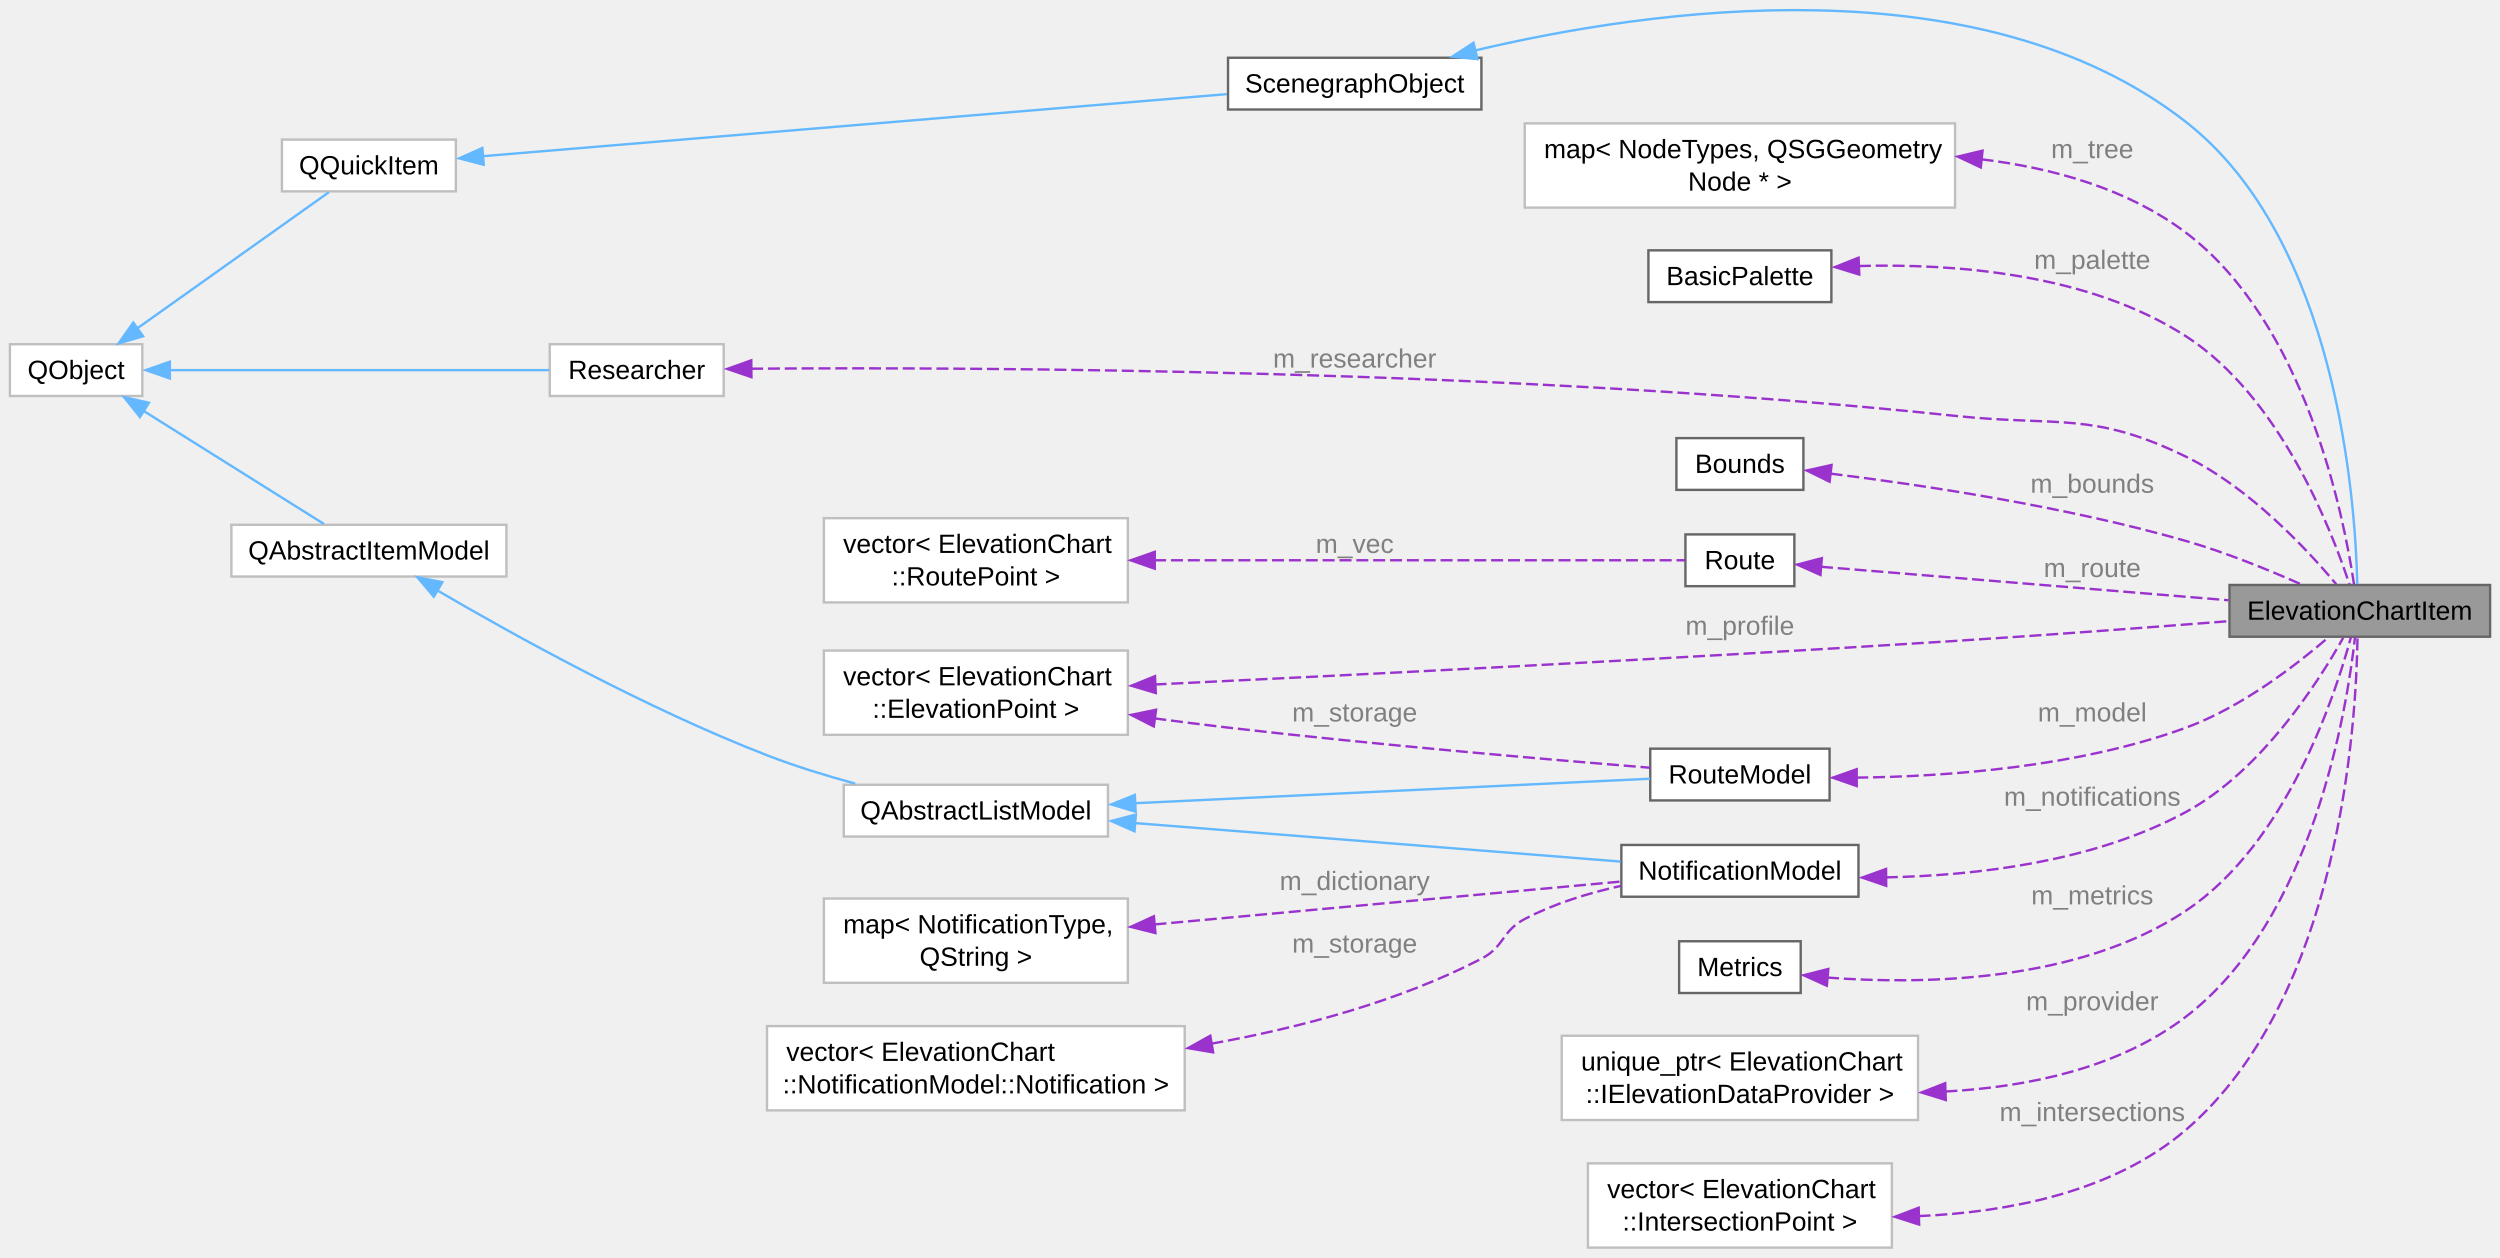
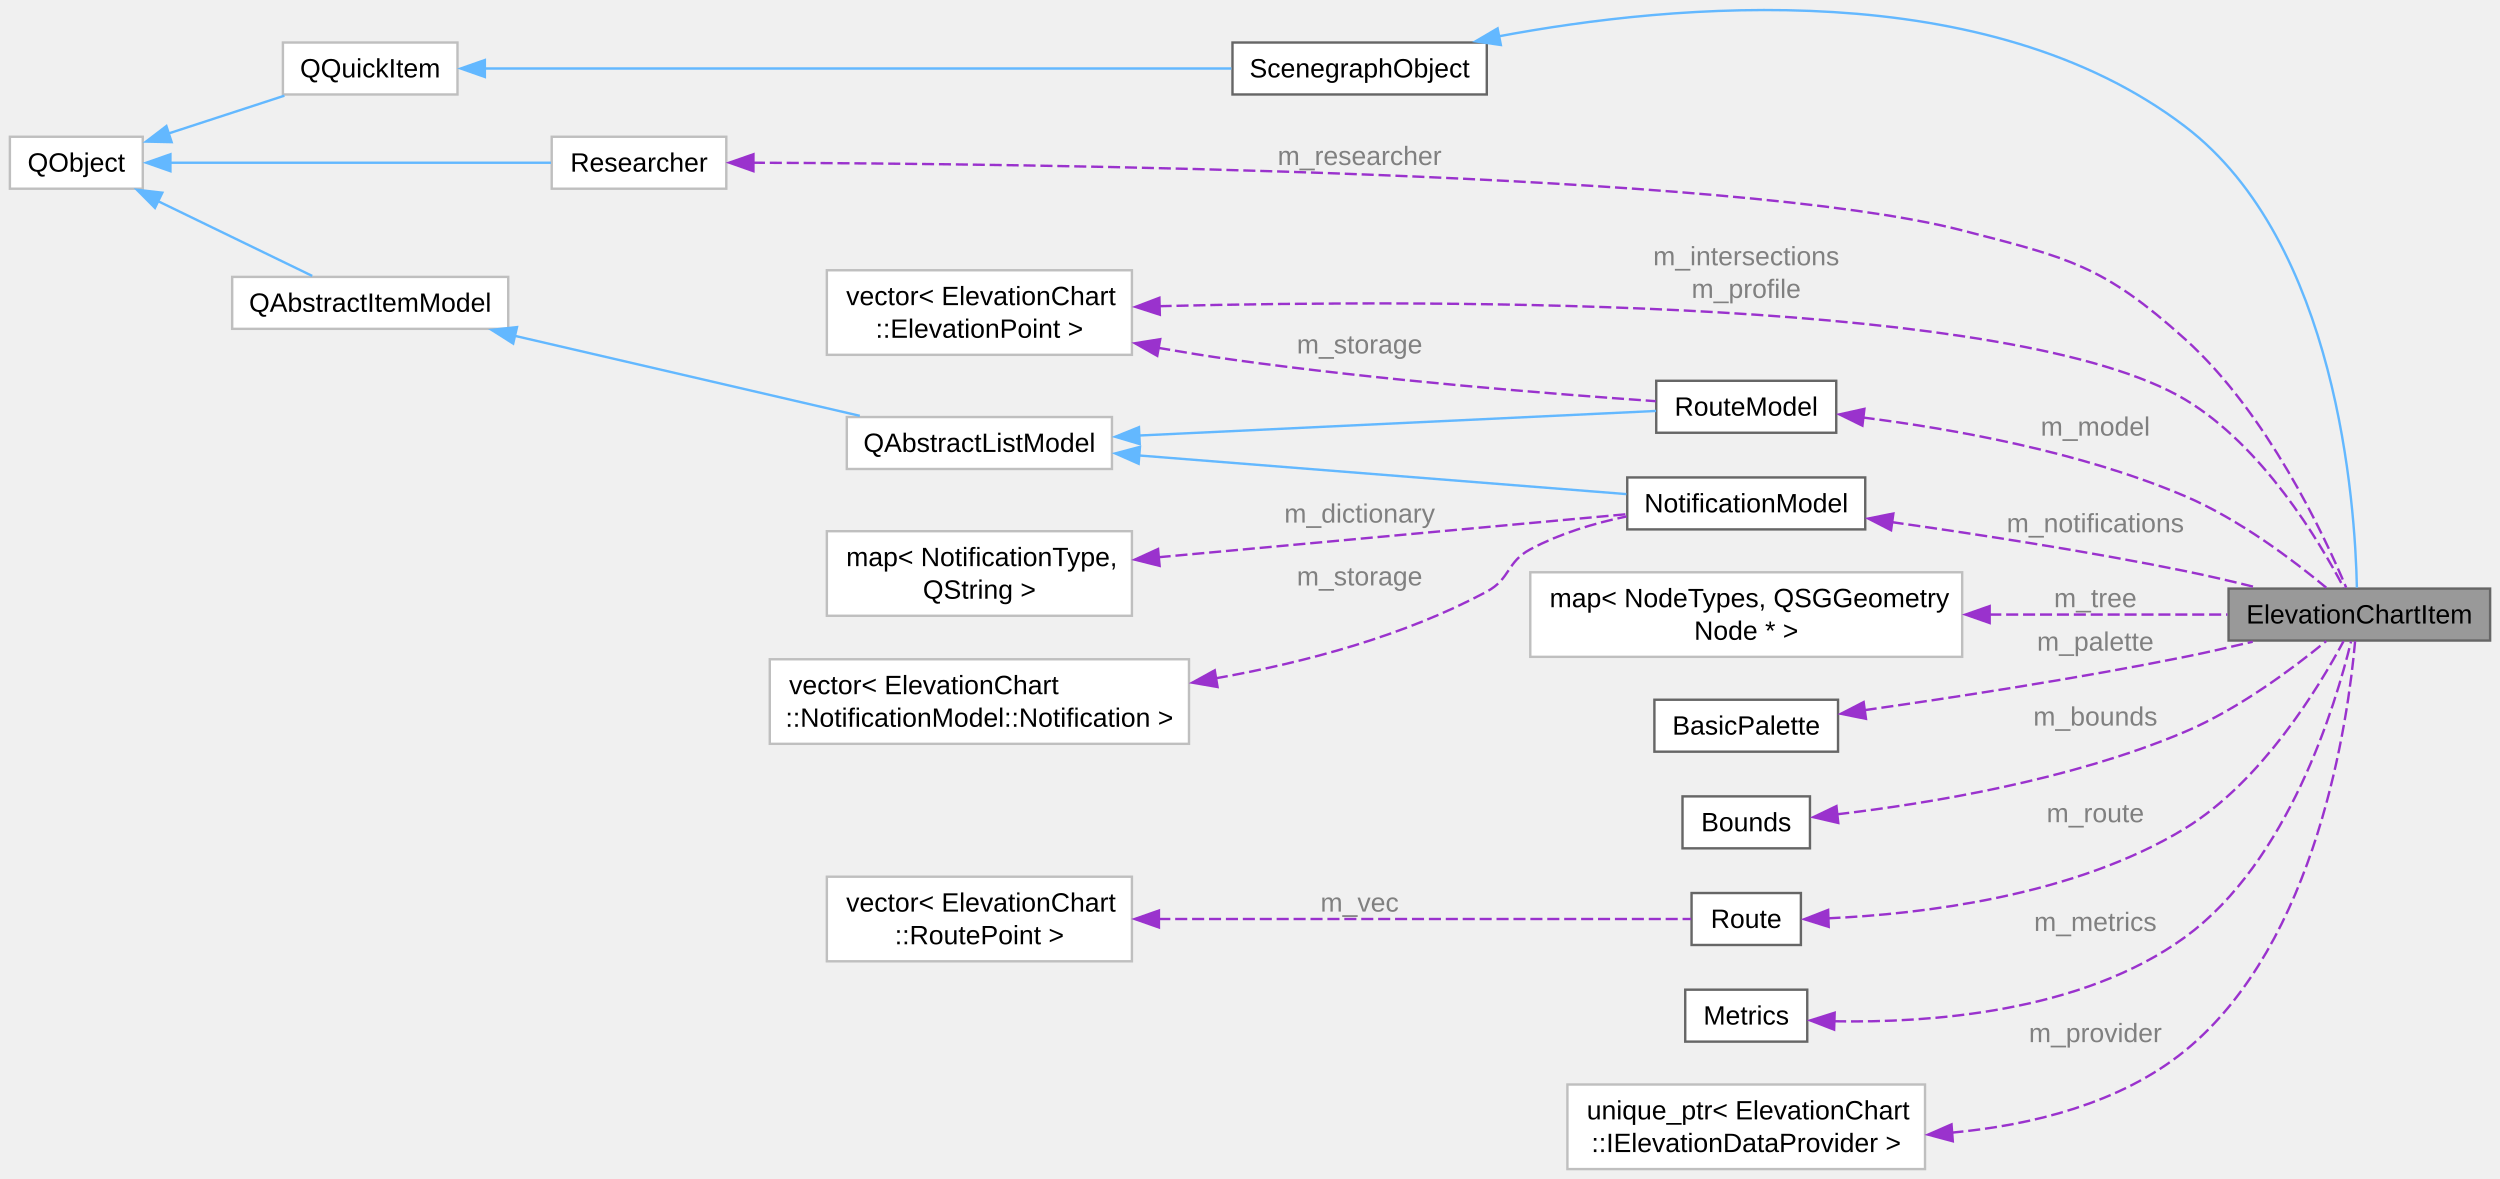
- <svg xmlns="http://www.w3.org/2000/svg" xmlns:xlink="http://www.w3.org/1999/xlink" width="1038pt" height="522pt" viewBox="0.00 0.00 1038.25 522.24">
-   <g id="graph0" class="graph" transform="scale(1 1) rotate(0) translate(4 518.24)">
+ <svg xmlns="http://www.w3.org/2000/svg" xmlns:xlink="http://www.w3.org/1999/xlink" width="1035pt" height="488pt" viewBox="0.00 0.00 1034.50 487.85">
+   <g id="graph0" class="graph" transform="scale(1 1) rotate(0) translate(4 483.85)">
    <g id="Node000001" class="node">
      <g id="a_Node000001">
        <a xlink:title="Основной класс библиотеки.">
-           <polygon fill="#999999" stroke="#666666" points="1030.25,-275.25 922,-275.25 922,-253.75 1030.25,-253.75 1030.25,-275.25" />
-           <text text-anchor="middle" x="976.12" y="-260.8" font-family="Arial" font-size="11.00">ElevationChartItem</text>
+           <polygon fill="#999999" stroke="#666666" points="1026.5,-240.25 918.25,-240.25 918.25,-218.75 1026.5,-218.75 1026.5,-240.25" />
+           <text text-anchor="middle" x="972.38" y="-225.8" font-family="Arial" font-size="11.00">ElevationChartItem</text>
        </a>
      </g>
    </g>
    <g id="Node000002" class="node">
      <g id="a_Node000002">
        <a xlink:href="../../da/d9a/classLPVL_1_1ScenegraphObject.html" target="_top" xlink:title="Базовый класс для объектов Qt Quick Scenegraph.">
-           <polygon fill="white" stroke="#666666" points="611.25,-494.25 506,-494.25 506,-472.75 611.25,-472.75 611.25,-494.25" />
-           <text text-anchor="middle" x="558.62" y="-479.8" font-family="Arial" font-size="11.00">ScenegraphObject</text>
+           <polygon fill="white" stroke="#666666" points="611.25,-466.25 506,-466.25 506,-444.75 611.25,-444.75 611.25,-466.25" />
+           <text text-anchor="middle" x="558.62" y="-451.8" font-family="Arial" font-size="11.00">ScenegraphObject</text>
        </a>
      </g>
    </g>
    <g id="edge1_Node000001_Node000002" class="edge">
      <g id="a_edge1_Node000001_Node000002">
        <a xlink:title=" ">
-           <path fill="none" stroke="#63b8ff" d="M608.32,-497.2C680.98,-514.47 818.39,-534.44 904,-467.5 966.66,-418.5 974.29,-310.51 975.08,-275.61" />
-           <polygon fill="#63b8ff" stroke="#63b8ff" points="609.63,-493.68 599.08,-494.69 607.96,-500.47 609.63,-493.68" />
+           <path fill="none" stroke="#63b8ff" d="M616,-468.78C689.36,-482.56 817.9,-494.27 900.25,-431.5 963.23,-383.49 970.65,-275.53 971.36,-240.62" />
+           <polygon fill="#63b8ff" stroke="#63b8ff" points="617.07,-465.23 606.58,-466.74 615.72,-472.1 617.07,-465.23" />
        </a>
      </g>
    </g>
    <g id="Node000003" class="node">
      <g id="a_Node000003">
        <a xlink:title=" ">
-           <polygon fill="white" stroke="#bfbfbf" points="185.25,-460.25 113,-460.25 113,-438.75 185.25,-438.75 185.25,-460.25" />
-           <text text-anchor="middle" x="149.12" y="-445.8" font-family="Arial" font-size="11.00">QQuickItem</text>
+           <polygon fill="white" stroke="#bfbfbf" points="185.25,-466.25 113,-466.25 113,-444.75 185.25,-444.75 185.25,-466.25" />
+           <text text-anchor="middle" x="149.12" y="-451.8" font-family="Arial" font-size="11.00">QQuickItem</text>
        </a>
      </g>
    </g>
    <g id="edge2_Node000002_Node000003" class="edge">
      <g id="a_edge2_Node000002_Node000003">
        <a xlink:title=" ">
-           <path fill="none" stroke="#63b8ff" d="M196.29,-453.35C272.79,-459.73 425.32,-472.46 505.54,-479.15" />
-           <polygon fill="#63b8ff" stroke="#63b8ff" points="196.83,-449.8 186.58,-452.46 196.25,-456.78 196.83,-449.8" />
+           <path fill="none" stroke="#63b8ff" d="M196.29,-455.5C272.79,-455.5 425.32,-455.5 505.54,-455.5" />
+           <polygon fill="#63b8ff" stroke="#63b8ff" points="196.58,-452 186.58,-455.5 196.58,-459 196.58,-452" />
        </a>
      </g>
    </g>
    <g id="Node000004" class="node">
      <g id="a_Node000004">
        <a xlink:title=" ">
-           <polygon fill="white" stroke="#bfbfbf" points="55,-375.25 0,-375.25 0,-353.75 55,-353.75 55,-375.25" />
-           <text text-anchor="middle" x="27.5" y="-360.8" font-family="Arial" font-size="11.00">QObject</text>
+           <polygon fill="white" stroke="#bfbfbf" points="55,-427.25 0,-427.25 0,-405.75 55,-405.75 55,-427.25" />
+           <text text-anchor="middle" x="27.5" y="-412.8" font-family="Arial" font-size="11.00">QObject</text>
        </a>
      </g>
    </g>
    <g id="edge3_Node000003_Node000004" class="edge">
      <g id="a_edge3_Node000003_Node000004">
        <a xlink:title=" ">
-           <path fill="none" stroke="#63b8ff" d="M52.94,-381.87C76.75,-398.79 112.24,-424 132.48,-438.39" />
-           <polygon fill="#63b8ff" stroke="#63b8ff" points="55.32,-378.55 45.14,-375.61 51.26,-384.26 55.32,-378.55" />
+           <path fill="none" stroke="#63b8ff" d="M65.53,-428.57C80.87,-433.57 98.57,-439.34 113.63,-444.26" />
+           <polygon fill="#63b8ff" stroke="#63b8ff" points="66.94,-425.02 56.35,-425.25 64.77,-431.68 66.94,-425.02" />
        </a>
      </g>
    </g>
    <g id="Node000007" class="node">
      <g id="a_Node000007">
        <a xlink:href="../../df/d15/classElevationChart_1_1Researcher.html" target="_top" xlink:title=" ">
-           <polygon fill="white" stroke="#bfbfbf" points="296.5,-375.25 224.25,-375.25 224.25,-353.75 296.5,-353.75 296.5,-375.25" />
-           <text text-anchor="middle" x="260.38" y="-360.8" font-family="Arial" font-size="11.00">Researcher</text>
+           <polygon fill="white" stroke="#bfbfbf" points="296.5,-427.25 224.25,-427.25 224.25,-405.75 296.5,-405.75 296.5,-427.25" />
+           <text text-anchor="middle" x="260.38" y="-412.8" font-family="Arial" font-size="11.00">Researcher</text>
        </a>
      </g>
    </g>
    <g id="edge7_Node000007_Node000004" class="edge">
      <g id="a_edge7_Node000007_Node000004">
        <a xlink:title=" ">
-           <path fill="none" stroke="#63b8ff" d="M66.17,-364.5C109.84,-364.5 181.26,-364.5 223.95,-364.5" />
-           <polygon fill="#63b8ff" stroke="#63b8ff" points="66.44,-361 56.44,-364.5 66.44,-368 66.44,-361" />
+           <path fill="none" stroke="#63b8ff" d="M66.17,-416.5C109.84,-416.5 181.26,-416.5 223.95,-416.5" />
+           <polygon fill="#63b8ff" stroke="#63b8ff" points="66.44,-413 56.44,-416.5 66.44,-420 66.44,-413" />
        </a>
      </g>
    </g>
    <g id="Node000013" class="node">
      <g id="a_Node000013">
        <a xlink:title=" ">
-           <polygon fill="white" stroke="#bfbfbf" points="206.25,-300.25 92,-300.25 92,-278.75 206.25,-278.75 206.25,-300.25" />
-           <text text-anchor="middle" x="149.12" y="-285.8" font-family="Arial" font-size="11.00">QAbstractItemModel</text>
+           <polygon fill="white" stroke="#bfbfbf" points="206.25,-369.25 92,-369.25 92,-347.75 206.25,-347.75 206.25,-369.25" />
+           <text text-anchor="middle" x="149.12" y="-354.8" font-family="Arial" font-size="11.00">QAbstractItemModel</text>
        </a>
      </g>
    </g>
    <g id="edge14_Node000013_Node000004" class="edge">
      <g id="a_edge14_Node000013_Node000004">
        <a xlink:title=" ">
-           <path fill="none" stroke="#63b8ff" d="M55.61,-347.5C78.55,-333.12 110.75,-312.93 130.48,-300.56" />
-           <polygon fill="#63b8ff" stroke="#63b8ff" points="54.02,-344.99 47.41,-353.27 57.74,-350.93 54.02,-344.99" />
+           <path fill="none" stroke="#63b8ff" d="M61.32,-400.59C81.56,-390.77 107.03,-378.43 125.13,-369.65" />
+           <polygon fill="#63b8ff" stroke="#63b8ff" points="60.04,-397.8 52.56,-405.32 63.09,-404.1 60.04,-397.8" />
        </a>
      </g>
    </g>
    <g id="Node000005" class="node">
      <g id="a_Node000005">
        <a xlink:title=" ">
-           <polygon fill="white" stroke="#bfbfbf" points="808,-467 629.25,-467 629.25,-432 808,-432 808,-467" />
-           <text text-anchor="start" x="637.25" y="-452.55" font-family="Arial" font-size="11.00">map&lt; NodeTypes, QSGGeometry</text>
-           <text text-anchor="middle" x="718.62" y="-439.05" font-family="Arial" font-size="11.00">Node * &gt;</text>
+           <polygon fill="white" stroke="#bfbfbf" points="808,-247 629.25,-247 629.25,-212 808,-212 808,-247" />
+           <text text-anchor="start" x="637.25" y="-232.55" font-family="Arial" font-size="11.00">map&lt; NodeTypes, QSGGeometry</text>
+           <text text-anchor="middle" x="718.62" y="-219.05" font-family="Arial" font-size="11.00">Node * &gt;</text>
        </a>
      </g>
    </g>
    <g id="edge4_Node000001_Node000005" class="edge">
      <g id="a_edge4_Node000001_Node000005">
        <a xlink:title=" ">
-           <path fill="none" stroke="#9a32cd" stroke-dasharray="5,2" d="M818.99,-452.07C848.76,-448.44 879.86,-439.78 904,-421.5 953.38,-384.11 969.41,-304.54 973.73,-275.44" />
-           <polygon fill="#9a32cd" stroke="#9a32cd" points="818.69,-448.68 809.1,-453.19 819.41,-455.65 818.69,-448.68" />
-         </a>
-       </g>
-       <text text-anchor="middle" x="865" y="-452.55" font-family="Arial" font-size="11.00" fill="grey"> m_tree</text>
+           <path fill="none" stroke="#9a32cd" stroke-dasharray="5,2" d="M819.2,-229.5C852.84,-229.5 889.11,-229.5 917.8,-229.5" />
+           <polygon fill="#9a32cd" stroke="#9a32cd" points="819.38,-226 809.38,-229.5 819.38,-233 819.38,-226" />
+         </a>
+       </g>
+       <text text-anchor="middle" x="863.12" y="-232.55" font-family="Arial" font-size="11.00" fill="grey"> m_tree</text>
    </g>
    <g id="Node000006" class="node">
      <g id="a_Node000006">
        <a xlink:href="../../d4/dae/classLPVL_1_1BasicPalette.html" target="_top" xlink:title="Простейшая палитра цветов.">
-           <polygon fill="white" stroke="#666666" points="756.62,-414.25 680.62,-414.25 680.62,-392.75 756.62,-392.75 756.62,-414.25" />
-           <text text-anchor="middle" x="718.62" y="-399.8" font-family="Arial" font-size="11.00">BasicPalette</text>
+           <polygon fill="white" stroke="#666666" points="756.62,-194.25 680.62,-194.25 680.62,-172.75 756.62,-172.75 756.62,-194.25" />
+           <text text-anchor="middle" x="718.62" y="-179.8" font-family="Arial" font-size="11.00">BasicPalette</text>
        </a>
      </g>
    </g>
    <g id="edge5_Node000001_Node000006" class="edge">
      <g id="a_edge5_Node000001_Node000006">
        <a xlink:title=" ">
-           <path fill="none" stroke="#9a32cd" stroke-dasharray="5,2" d="M768.04,-407.74C807.65,-408.82 863.54,-404.65 904,-378.5 942.79,-353.42 964.12,-298.94 971.8,-275.54" />
-           <polygon fill="#9a32cd" stroke="#9a32cd" points="768.21,-404.2 758.07,-407.3 767.92,-411.2 768.21,-404.2" />
-         </a>
-       </g>
-       <text text-anchor="middle" x="865" y="-406.55" font-family="Arial" font-size="11.00" fill="grey"> m_palette</text>
+           <path fill="none" stroke="#9a32cd" stroke-dasharray="5,2" d="M767.63,-189.94C804.14,-195.12 855.55,-202.99 900.25,-212 909.35,-213.83 919.04,-216.05 928.25,-218.27" />
+           <polygon fill="#9a32cd" stroke="#9a32cd" points="768.19,-186.35 757.8,-188.43 767.22,-193.28 768.19,-186.35" />
+         </a>
+       </g>
+       <text text-anchor="middle" x="863.12" y="-214.55" font-family="Arial" font-size="11.00" fill="grey"> m_palette</text>
    </g>
    <g id="edge6_Node000001_Node000007" class="edge">
      <g id="a_edge6_Node000001_Node000007">
        <a xlink:title=" ">
-           <path fill="none" stroke="#9a32cd" stroke-dasharray="5,2" d="M307.87,-365.08C402.38,-365.78 623.56,-364.94 808,-345.5 851.09,-340.96 865.06,-347.5 904,-328.5 930.27,-315.68 954.04,-290.24 966.33,-275.59" />
-           <polygon fill="#9a32cd" stroke="#9a32cd" points="308.02,-361.57 297.99,-364.99 307.96,-368.57 308.02,-361.57" />
-         </a>
-       </g>
-       <text text-anchor="middle" x="558.62" y="-365.55" font-family="Arial" font-size="11.00" fill="grey"> m_researcher</text>
+           <path fill="none" stroke="#9a32cd" stroke-dasharray="5,2" d="M307.51,-416.5C421.5,-416.13 713.95,-412.77 808,-388.5 852.17,-377.1 866.36,-374.04 900.25,-343.5 934.04,-313.05 957.62,-262.84 966.94,-240.65" />
+           <polygon fill="#9a32cd" stroke="#9a32cd" points="307.73,-413.01 297.74,-416.53 307.74,-420.01 307.73,-413.01" />
+         </a>
+       </g>
+       <text text-anchor="middle" x="558.62" y="-415.55" font-family="Arial" font-size="11.00" fill="grey"> m_researcher</text>
    </g>
    <g id="Node000008" class="node">
      <g id="a_Node000008">
        <a xlink:href="../../d6/d1e/classElevationChart_1_1Bounds.html" target="_top" xlink:title="Класс-гаджет, хранящий предельные значения осей X и Y.">
-           <polygon fill="white" stroke="#666666" points="745,-336.25 692.25,-336.25 692.25,-314.75 745,-314.75 745,-336.25" />
-           <text text-anchor="middle" x="718.62" y="-321.8" font-family="Arial" font-size="11.00">Bounds</text>
+           <polygon fill="white" stroke="#666666" points="745,-154.25 692.25,-154.25 692.25,-132.75 745,-132.75 745,-154.25" />
+           <text text-anchor="middle" x="718.62" y="-139.8" font-family="Arial" font-size="11.00">Bounds</text>
        </a>
      </g>
    </g>
    <g id="edge8_Node000001_Node000008" class="edge">
      <g id="a_edge8_Node000001_Node000008">
        <a xlink:title=" ">
-           <path fill="none" stroke="#9a32cd" stroke-dasharray="5,2" d="M756.28,-321.5C793.87,-316.85 853.77,-307.92 904,-293.5 920.28,-288.83 937.91,-281.65 951.55,-275.61" />
-           <polygon fill="#9a32cd" stroke="#9a32cd" points="755.88,-318.14 746.37,-322.81 756.71,-325.09 755.88,-318.14" />
-         </a>
-       </g>
-       <text text-anchor="middle" x="865" y="-313.55" font-family="Arial" font-size="11.00" fill="grey"> m_bounds</text>
+           <path fill="none" stroke="#9a32cd" stroke-dasharray="5,2" d="M756.28,-146.84C793.69,-151.23 852.83,-160.86 900.25,-181 922.54,-190.46 945.1,-207.37 958.66,-218.51" />
+           <polygon fill="#9a32cd" stroke="#9a32cd" points="756.72,-143.26 746.4,-145.65 755.96,-150.22 756.72,-143.26" />
+         </a>
+       </g>
+       <text text-anchor="middle" x="863.12" y="-183.55" font-family="Arial" font-size="11.00" fill="grey"> m_bounds</text>
    </g>
    <g id="Node000009" class="node">
      <g id="a_Node000009">
        <a xlink:href="../../de/d39/classElevationChart_1_1Route.html" target="_top" xlink:title="Набор последовательных точек на карте.">
-           <polygon fill="white" stroke="#666666" points="741.25,-296.25 696,-296.25 696,-274.75 741.25,-274.75 741.25,-296.25" />
-           <text text-anchor="middle" x="718.62" y="-281.8" font-family="Arial" font-size="11.00">Route</text>
+           <polygon fill="white" stroke="#666666" points="741.25,-114.25 696,-114.25 696,-92.75 741.25,-92.75 741.25,-114.25" />
+           <text text-anchor="middle" x="718.62" y="-99.8" font-family="Arial" font-size="11.00">Route</text>
        </a>
      </g>
    </g>
    <g id="edge9_Node000001_Node000009" class="edge">
      <g id="a_edge9_Node000001_Node000009">
        <a xlink:title=" ">
-           <path fill="none" stroke="#9a32cd" stroke-dasharray="5,2" d="M752.29,-282.81C795.03,-279.3 870.46,-273.1 921.6,-268.9" />
-           <polygon fill="#9a32cd" stroke="#9a32cd" points="752.09,-279.4 742.41,-283.71 752.66,-286.38 752.09,-279.4" />
-         </a>
-       </g>
-       <text text-anchor="middle" x="865" y="-278.55" font-family="Arial" font-size="11.00" fill="grey"> m_route</text>
+           <path fill="none" stroke="#9a32cd" stroke-dasharray="5,2" d="M752.64,-103.79C790.83,-105.53 854.33,-112.89 900.25,-141 932.03,-160.45 955.65,-199.42 965.84,-218.48" />
+           <polygon fill="#9a32cd" stroke="#9a32cd" points="752.76,-100.25 742.65,-103.41 752.52,-107.25 752.76,-100.25" />
+         </a>
+       </g>
+       <text text-anchor="middle" x="863.12" y="-143.55" font-family="Arial" font-size="11.00" fill="grey"> m_route</text>
    </g>
    <g id="Node000010" class="node">
      <g id="a_Node000010">
        <a xlink:title=" ">
-           <polygon fill="white" stroke="#bfbfbf" points="464.38,-303 338.12,-303 338.12,-268 464.38,-268 464.38,-303" />
-           <text text-anchor="start" x="346.12" y="-288.55" font-family="Arial" font-size="11.00">vector&lt; ElevationChart</text>
-           <text text-anchor="middle" x="401.25" y="-275.05" font-family="Arial" font-size="11.00">::RoutePoint &gt;</text>
+           <polygon fill="white" stroke="#bfbfbf" points="464.38,-121 338.12,-121 338.12,-86 464.38,-86 464.38,-121" />
+           <text text-anchor="start" x="346.12" y="-106.55" font-family="Arial" font-size="11.00">vector&lt; ElevationChart</text>
+           <text text-anchor="middle" x="401.25" y="-93.05" font-family="Arial" font-size="11.00">::RoutePoint &gt;</text>
        </a>
      </g>
    </g>
    <g id="edge10_Node000009_Node000010" class="edge">
      <g id="a_edge10_Node000009_Node000010">
        <a xlink:title=" ">
-           <path fill="none" stroke="#9a32cd" stroke-dasharray="5,2" d="M475.28,-285.5C546.69,-285.5 651.02,-285.5 695.84,-285.5" />
-           <polygon fill="#9a32cd" stroke="#9a32cd" points="475.56,-282 465.56,-285.5 475.56,-289 475.56,-282" />
-         </a>
-       </g>
-       <text text-anchor="middle" x="558.62" y="-288.55" font-family="Arial" font-size="11.00" fill="grey"> m_vec</text>
+           <path fill="none" stroke="#9a32cd" stroke-dasharray="5,2" d="M475.28,-103.5C546.69,-103.5 651.02,-103.5 695.84,-103.5" />
+           <polygon fill="#9a32cd" stroke="#9a32cd" points="475.56,-100 465.56,-103.5 475.56,-107 475.56,-100" />
+         </a>
+       </g>
+       <text text-anchor="middle" x="558.62" y="-106.55" font-family="Arial" font-size="11.00" fill="grey"> m_vec</text>
    </g>
    <g id="Node000011" class="node">
      <g id="a_Node000011">
        <a xlink:href="../../d6/de1/classElevationChart_1_1RouteModel.html" target="_top" xlink:title="Модель точек пути для профиля высот.">
-           <polygon fill="white" stroke="#666666" points="755.88,-207.25 681.38,-207.25 681.38,-185.75 755.88,-185.75 755.88,-207.25" />
-           <text text-anchor="middle" x="718.62" y="-192.8" font-family="Arial" font-size="11.00">RouteModel</text>
+           <polygon fill="white" stroke="#666666" points="755.88,-326.25 681.38,-326.25 681.38,-304.75 755.88,-304.75 755.88,-326.25" />
+           <text text-anchor="middle" x="718.62" y="-311.8" font-family="Arial" font-size="11.00">RouteModel</text>
        </a>
      </g>
    </g>
    <g id="edge11_Node000001_Node000011" class="edge">
      <g id="a_edge11_Node000001_Node000011">
        <a xlink:title=" ">
-           <path fill="none" stroke="#9a32cd" stroke-dasharray="5,2" d="M766.93,-195.22C805.05,-195.66 859.45,-199.64 904,-216 927.01,-224.45 949.73,-241.98 963.08,-253.48" />
-           <polygon fill="#9a32cd" stroke="#9a32cd" points="767.16,-191.72 757.15,-195.19 767.14,-198.72 767.16,-191.72" />
-         </a>
-       </g>
-       <text text-anchor="middle" x="865" y="-218.55" font-family="Arial" font-size="11.00" fill="grey"> m_model</text>
+           <path fill="none" stroke="#9a32cd" stroke-dasharray="5,2" d="M766.79,-311.07C804.16,-306.34 857.1,-296.88 900.25,-278.5 922.6,-268.98 945.14,-251.89 958.69,-240.62" />
+           <polygon fill="#9a32cd" stroke="#9a32cd" points="766.71,-307.68 757.2,-312.34 767.54,-314.63 766.71,-307.68" />
+         </a>
+       </g>
+       <text text-anchor="middle" x="863.12" y="-303.55" font-family="Arial" font-size="11.00" fill="grey"> m_model</text>
    </g>
    <g id="Node000012" class="node">
      <g id="a_Node000012">
        <a xlink:title=" ">
-           <polygon fill="white" stroke="#bfbfbf" points="456.12,-192.25 346.38,-192.25 346.38,-170.75 456.12,-170.75 456.12,-192.25" />
-           <text text-anchor="middle" x="401.25" y="-177.8" font-family="Arial" font-size="11.00">QAbstractListModel</text>
+           <polygon fill="white" stroke="#bfbfbf" points="456.12,-311.25 346.38,-311.25 346.38,-289.75 456.12,-289.75 456.12,-311.25" />
+           <text text-anchor="middle" x="401.25" y="-296.8" font-family="Arial" font-size="11.00">QAbstractListModel</text>
        </a>
      </g>
    </g>
    <g id="edge12_Node000011_Node000012" class="edge">
      <g id="a_edge12_Node000011_Node000012">
        <a xlink:title=" ">
-           <path fill="none" stroke="#63b8ff" d="M467.36,-184.6C532.12,-187.68 629.12,-192.29 681.3,-194.77" />
-           <polygon fill="#63b8ff" stroke="#63b8ff" points="467.62,-181.06 457.46,-184.08 467.29,-188.05 467.62,-181.06" />
+           <path fill="none" stroke="#63b8ff" d="M467.36,-303.6C532.12,-306.68 629.12,-311.29 681.3,-313.77" />
+           <polygon fill="#63b8ff" stroke="#63b8ff" points="467.62,-300.06 457.46,-303.08 467.29,-307.05 467.62,-300.06" />
        </a>
      </g>
    </g>
    <g id="Node000015" class="node">
      <g id="a_Node000015">
        <a xlink:href="../../d4/d99/classElevationChart_1_1NotificationModel.html" target="_top" xlink:title="Модель оповещений об ошибках в маршруте.">
-           <polygon fill="white" stroke="#666666" points="767.88,-167.25 669.38,-167.25 669.38,-145.75 767.88,-145.75 767.88,-167.25" />
-           <text text-anchor="middle" x="718.62" y="-152.8" font-family="Arial" font-size="11.00">NotificationModel</text>
+           <polygon fill="white" stroke="#666666" points="767.88,-286.25 669.38,-286.25 669.38,-264.75 767.88,-264.75 767.88,-286.25" />
+           <text text-anchor="middle" x="718.62" y="-271.8" font-family="Arial" font-size="11.00">NotificationModel</text>
        </a>
      </g>
    </g>
    <g id="edge17_Node000015_Node000012" class="edge">
      <g id="a_edge17_Node000015_Node000012">
        <a xlink:title=" ">
-           <path fill="none" stroke="#63b8ff" d="M467.33,-176.34C527.3,-171.59 614.95,-164.64 669.03,-160.35" />
-           <polygon fill="#63b8ff" stroke="#63b8ff" points="467.16,-172.92 457.46,-177.2 467.71,-179.9 467.16,-172.92" />
+           <path fill="none" stroke="#63b8ff" d="M467.33,-295.34C527.3,-290.59 614.95,-283.64 669.03,-279.35" />
+           <polygon fill="#63b8ff" stroke="#63b8ff" points="467.16,-291.92 457.46,-296.2 467.71,-298.9 467.16,-291.92" />
        </a>
      </g>
    </g>
    <g id="edge13_Node000012_Node000013" class="edge">
      <g id="a_edge13_Node000012_Node000013">
        <a xlink:title=" ">
-           <path fill="none" stroke="#63b8ff" d="M177.4,-273.07C209.33,-254.39 264.28,-223.96 314.5,-204.5 326.14,-199.99 339,-196.03 351.14,-192.73" />
-           <polygon fill="#63b8ff" stroke="#63b8ff" points="176.09,-270.37 169.25,-278.47 179.64,-276.4 176.09,-270.37" />
+           <path fill="none" stroke="#63b8ff" d="M209.06,-344.83C252.53,-334.75 310.96,-321.2 351.75,-311.75" />
+           <polygon fill="#63b8ff" stroke="#63b8ff" points="208.3,-341.65 199.35,-347.32 209.88,-348.47 208.3,-341.65" />
        </a>
      </g>
    </g>
    <g id="Node000014" class="node">
      <g id="a_Node000014">
        <a xlink:title=" ">
-           <polygon fill="white" stroke="#bfbfbf" points="464.38,-248 338.12,-248 338.12,-213 464.38,-213 464.38,-248" />
-           <text text-anchor="start" x="346.12" y="-233.55" font-family="Arial" font-size="11.00">vector&lt; ElevationChart</text>
-           <text text-anchor="middle" x="401.25" y="-220.05" font-family="Arial" font-size="11.00">::ElevationPoint &gt;</text>
+           <polygon fill="white" stroke="#bfbfbf" points="464.38,-372 338.12,-372 338.12,-337 464.38,-337 464.38,-372" />
+           <text text-anchor="start" x="346.12" y="-357.55" font-family="Arial" font-size="11.00">vector&lt; ElevationChart</text>
+           <text text-anchor="middle" x="401.25" y="-344.05" font-family="Arial" font-size="11.00">::ElevationPoint &gt;</text>
        </a>
      </g>
    </g>
    <g id="edge22_Node000001_Node000014" class="edge">
      <g id="a_edge22_Node000001_Node000014">
        <a xlink:title=" ">
-           <path fill="none" stroke="#9a32cd" stroke-dasharray="5,2" d="M475.45,-233.9C556.72,-237.79 691.78,-244.58 808,-252 846.04,-254.43 888.91,-257.65 921.71,-260.21" />
-           <polygon fill="#9a32cd" stroke="#9a32cd" points="475.99,-230.37 465.83,-233.39 475.66,-237.37 475.99,-230.37" />
-         </a>
-       </g>
-       <text text-anchor="middle" x="718.62" y="-254.55" font-family="Arial" font-size="11.00" fill="grey"> m_profile</text>
+           <path fill="none" stroke="#9a32cd" stroke-dasharray="5,2" d="M475.82,-357.13C596.64,-360.15 830.65,-360.16 900.25,-318.5 932.33,-299.3 955.81,-259.94 965.9,-240.65" />
+           <polygon fill="#9a32cd" stroke="#9a32cd" points="475.93,-353.6 465.85,-356.84 475.75,-360.6 475.93,-353.6" />
+         </a>
+       </g>
+       <text text-anchor="middle" x="718.62" y="-374.05" font-family="Arial" font-size="11.00" fill="grey"> m_intersections</text>
+       <text text-anchor="middle" x="718.62" y="-360.55" font-family="Arial" font-size="11.00" fill="grey">m_profile</text>
    </g>
    <g id="edge15_Node000011_Node000014" class="edge">
      <g id="a_edge15_Node000011_Node000014">
        <a xlink:title=" ">
-           <path fill="none" stroke="#9a32cd" stroke-dasharray="5,2" d="M475.36,-219.84C485.64,-218.47 496.08,-217.15 506,-216 567.39,-208.89 639.04,-202.73 681.25,-199.33" />
-           <polygon fill="#9a32cd" stroke="#9a32cd" points="475.17,-216.47 465.73,-221.28 476.11,-223.41 475.17,-216.47" />
-         </a>
-       </g>
-       <text text-anchor="middle" x="558.62" y="-218.55" font-family="Arial" font-size="11.00" fill="grey"> m_storage</text>
+           <path fill="none" stroke="#9a32cd" stroke-dasharray="5,2" d="M475.27,-339.89C485.56,-338.09 496.03,-336.39 506,-335 567.21,-326.45 638.92,-320.74 681.18,-317.81" />
+           <polygon fill="#9a32cd" stroke="#9a32cd" points="474.86,-336.58 465.64,-341.79 476.1,-343.47 474.86,-336.58" />
+         </a>
+       </g>
+       <text text-anchor="middle" x="558.62" y="-337.55" font-family="Arial" font-size="11.00" fill="grey"> m_storage</text>
    </g>
    <g id="edge16_Node000001_Node000015" class="edge">
      <g id="a_edge16_Node000001_Node000015">
        <a xlink:title=" ">
-           <path fill="none" stroke="#9a32cd" stroke-dasharray="5,2" d="M779.23,-153.79C817.08,-154.54 865.93,-160.27 904,-181 935.27,-198.03 958.81,-234.74 969.22,-253.28" />
-           <polygon fill="#9a32cd" stroke="#9a32cd" points="779.4,-150.28 769.37,-153.7 779.34,-157.28 779.4,-150.28" />
-         </a>
-       </g>
-       <text text-anchor="middle" x="865" y="-183.55" font-family="Arial" font-size="11.00" fill="grey"> m_notifications</text>
+           <path fill="none" stroke="#9a32cd" stroke-dasharray="5,2" d="M778.78,-267.76C814.17,-262.78 859.95,-255.7 900.25,-247.5 909.86,-245.54 920.12,-243.14 929.78,-240.72" />
+           <polygon fill="#9a32cd" stroke="#9a32cd" points="778.57,-264.4 769.14,-269.24 779.53,-271.33 778.57,-264.4" />
+         </a>
+       </g>
+       <text text-anchor="middle" x="863.12" y="-263.55" font-family="Arial" font-size="11.00" fill="grey"> m_notifications</text>
    </g>
    <g id="Node000016" class="node">
      <g id="a_Node000016">
        <a xlink:title=" ">
-           <polygon fill="white" stroke="#bfbfbf" points="488,-92 314.5,-92 314.5,-57 488,-57 488,-92" />
-           <text text-anchor="start" x="322.5" y="-77.55" font-family="Arial" font-size="11.00">vector&lt; ElevationChart</text>
-           <text text-anchor="middle" x="401.25" y="-64.05" font-family="Arial" font-size="11.00">::NotificationModel::Notification &gt;</text>
+           <polygon fill="white" stroke="#bfbfbf" points="488,-211 314.5,-211 314.5,-176 488,-176 488,-211" />
+           <text text-anchor="start" x="322.5" y="-196.55" font-family="Arial" font-size="11.00">vector&lt; ElevationChart</text>
+           <text text-anchor="middle" x="401.25" y="-183.05" font-family="Arial" font-size="11.00">::NotificationModel::Notification &gt;</text>
        </a>
      </g>
    </g>
    <g id="edge18_Node000015_Node000016" class="edge">
      <g id="a_edge18_Node000015_Node000016">
        <a xlink:title=" ">
-           <path fill="none" stroke="#9a32cd" stroke-dasharray="5,2" d="M499.07,-84.7C535.69,-91.3 576.82,-102.15 611.25,-120 620.89,-124.99 619.64,-131.47 629.25,-136.5 641.51,-142.92 655.79,-147.29 669.24,-150.26" />
-           <polygon fill="#9a32cd" stroke="#9a32cd" points="499.81,-81.1 489.36,-82.86 498.63,-88 499.81,-81.1" />
-         </a>
-       </g>
-       <text text-anchor="middle" x="558.62" y="-122.55" font-family="Arial" font-size="11.00" fill="grey"> m_storage</text>
+           <path fill="none" stroke="#9a32cd" stroke-dasharray="5,2" d="M499.11,-203.12C535.83,-209.65 577.01,-220.61 611.25,-239 621.08,-244.28 619.41,-251.23 629.25,-256.5 641.43,-263.02 655.67,-267.3 669.13,-270.11" />
+           <polygon fill="#9a32cd" stroke="#9a32cd" points="499.82,-199.52 489.38,-201.32 498.66,-206.43 499.82,-199.52" />
+         </a>
+       </g>
+       <text text-anchor="middle" x="558.62" y="-241.55" font-family="Arial" font-size="11.00" fill="grey"> m_storage</text>
    </g>
    <g id="Node000017" class="node">
      <g id="a_Node000017">
        <a xlink:title=" ">
-           <polygon fill="white" stroke="#bfbfbf" points="464.38,-145 338.12,-145 338.12,-110 464.38,-110 464.38,-145" />
-           <text text-anchor="start" x="346.12" y="-130.55" font-family="Arial" font-size="11.00">map&lt; NotificationType,</text>
-           <text text-anchor="middle" x="401.25" y="-117.05" font-family="Arial" font-size="11.00"> QString &gt;</text>
+           <polygon fill="white" stroke="#bfbfbf" points="464.38,-264 338.12,-264 338.12,-229 464.38,-229 464.38,-264" />
+           <text text-anchor="start" x="346.12" y="-249.55" font-family="Arial" font-size="11.00">map&lt; NotificationType,</text>
+           <text text-anchor="middle" x="401.25" y="-236.05" font-family="Arial" font-size="11.00"> QString &gt;</text>
        </a>
      </g>
    </g>
    <g id="edge19_Node000015_Node000017" class="edge">
      <g id="a_edge19_Node000015_Node000017">
        <a xlink:title=" ">
-           <path fill="none" stroke="#9a32cd" stroke-dasharray="5,2" d="M475.42,-134.23C535.1,-139.72 617.69,-147.31 669.36,-152.06" />
-           <polygon fill="#9a32cd" stroke="#9a32cd" points="475.84,-130.66 465.56,-133.23 475.2,-137.63 475.84,-130.66" />
-         </a>
-       </g>
-       <text text-anchor="middle" x="558.62" y="-148.55" font-family="Arial" font-size="11.00" fill="grey"> m_dictionary</text>
+           <path fill="none" stroke="#9a32cd" stroke-dasharray="5,2" d="M475.42,-253.23C535.1,-258.72 617.69,-266.31 669.36,-271.06" />
+           <polygon fill="#9a32cd" stroke="#9a32cd" points="475.84,-249.66 465.56,-252.23 475.2,-256.63 475.84,-249.66" />
+         </a>
+       </g>
+       <text text-anchor="middle" x="558.62" y="-267.55" font-family="Arial" font-size="11.00" fill="grey"> m_dictionary</text>
    </g>
    <g id="Node000018" class="node">
      <g id="a_Node000018">
        <a xlink:href="../../dc/da9/classElevationChart_1_1Metrics.html" target="_top" xlink:title="Класс-гаджет, хранящий входные данные для расчета коррекции по ЛТХ.">
-           <polygon fill="white" stroke="#666666" points="743.88,-127.25 693.38,-127.25 693.38,-105.75 743.88,-105.75 743.88,-127.25" />
-           <text text-anchor="middle" x="718.62" y="-112.8" font-family="Arial" font-size="11.00">Metrics</text>
+           <polygon fill="white" stroke="#666666" points="743.88,-74.25 693.38,-74.25 693.38,-52.75 743.88,-52.75 743.88,-74.25" />
+           <text text-anchor="middle" x="718.62" y="-59.8" font-family="Arial" font-size="11.00">Metrics</text>
        </a>
      </g>
    </g>
    <g id="edge20_Node000001_Node000018" class="edge">
      <g id="a_edge20_Node000001_Node000018">
        <a xlink:title=" ">
-           <path fill="none" stroke="#9a32cd" stroke-dasharray="5,2" d="M754.8,-112.18C794.45,-109.18 859.22,-110.07 904,-140 945.6,-167.81 965.72,-228.7 972.45,-253.58" />
-           <polygon fill="#9a32cd" stroke="#9a32cd" points="754.73,-108.76 745.08,-113.14 755.35,-115.74 754.73,-108.76" />
-         </a>
-       </g>
-       <text text-anchor="middle" x="865" y="-142.55" font-family="Arial" font-size="11.00" fill="grey"> m_metrics</text>
+           <path fill="none" stroke="#9a32cd" stroke-dasharray="5,2" d="M754.98,-61.18C794.17,-60.43 857.48,-64.83 900.25,-96 943.12,-127.24 962.62,-192.3 968.94,-218.36" />
+           <polygon fill="#9a32cd" stroke="#9a32cd" points="755,-57.71 745.12,-61.53 755.23,-64.71 755,-57.71" />
+         </a>
+       </g>
+       <text text-anchor="middle" x="863.12" y="-98.55" font-family="Arial" font-size="11.00" fill="grey"> m_metrics</text>
    </g>
    <g id="Node000019" class="node">
      <g id="a_Node000019">
        <a xlink:title=" ">
-           <polygon fill="white" stroke="#bfbfbf" points="792.62,-88 644.62,-88 644.62,-53 792.62,-53 792.62,-88" />
-           <text text-anchor="start" x="652.62" y="-73.55" font-family="Arial" font-size="11.00">unique_ptr&lt; ElevationChart</text>
-           <text text-anchor="middle" x="718.62" y="-60.05" font-family="Arial" font-size="11.00">::IElevationDataProvider &gt;</text>
+           <polygon fill="white" stroke="#bfbfbf" points="792.62,-35 644.62,-35 644.62,0 792.62,0 792.62,-35" />
+           <text text-anchor="start" x="652.62" y="-20.55" font-family="Arial" font-size="11.00">unique_ptr&lt; ElevationChart</text>
+           <text text-anchor="middle" x="718.62" y="-7.05" font-family="Arial" font-size="11.00">::IElevationDataProvider &gt;</text>
        </a>
      </g>
    </g>
    <g id="edge21_Node000001_Node000019" class="edge">
      <g id="a_edge21_Node000001_Node000019">
        <a xlink:title=" ">
-           <path fill="none" stroke="#9a32cd" stroke-dasharray="5,2" d="M803.95,-64.83C838.04,-66.66 875.89,-74.44 904,-96 956.65,-136.39 970.74,-223.14 974.14,-253.63" />
-           <polygon fill="#9a32cd" stroke="#9a32cd" points="804.15,-61.3 794.03,-64.43 803.9,-68.29 804.15,-61.3" />
-         </a>
-       </g>
-       <text text-anchor="middle" x="865" y="-98.55" font-family="Arial" font-size="11.00" fill="grey"> m_provider</text>
-     </g>
-     <g id="Node000020" class="node">
-       <g id="a_Node000020">
-         <a xlink:title=" ">
-           <polygon fill="white" stroke="#bfbfbf" points="781.75,-35 655.5,-35 655.5,0 781.75,0 781.75,-35" />
-           <text text-anchor="start" x="663.5" y="-20.55" font-family="Arial" font-size="11.00">vector&lt; ElevationChart</text>
-           <text text-anchor="middle" x="718.62" y="-7.05" font-family="Arial" font-size="11.00">::IntersectionPoint &gt;</text>
-         </a>
-       </g>
-     </g>
-     <g id="edge23_Node000001_Node000020" class="edge">
-       <g id="a_edge23_Node000001_Node000020">
-         <a xlink:title=" ">
-           <path fill="none" stroke="#9a32cd" stroke-dasharray="5,2" d="M792.81,-13.08C830.07,-14.67 873.76,-22.97 904,-49 967.91,-104 974.67,-217.64 975.17,-253.44" />
-           <polygon fill="#9a32cd" stroke="#9a32cd" points="793.08,-9.56 782.99,-12.79 792.89,-16.56 793.08,-9.56" />
-         </a>
-       </g>
-       <text text-anchor="middle" x="865" y="-52.55" font-family="Arial" font-size="11.00" fill="grey"> m_intersections</text>
+           <path fill="none" stroke="#9a32cd" stroke-dasharray="5,2" d="M803.54,-15.06C836.8,-18.15 873.43,-27.13 900.25,-49 955.07,-93.7 967.81,-186.52 970.62,-218.44" />
+           <polygon fill="#9a32cd" stroke="#9a32cd" points="804.12,-11.52 793.88,-14.26 803.59,-18.5 804.12,-11.52" />
+         </a>
+       </g>
+       <text text-anchor="middle" x="863.12" y="-52.55" font-family="Arial" font-size="11.00" fill="grey"> m_provider</text>
    </g>
  </g>
</svg>
